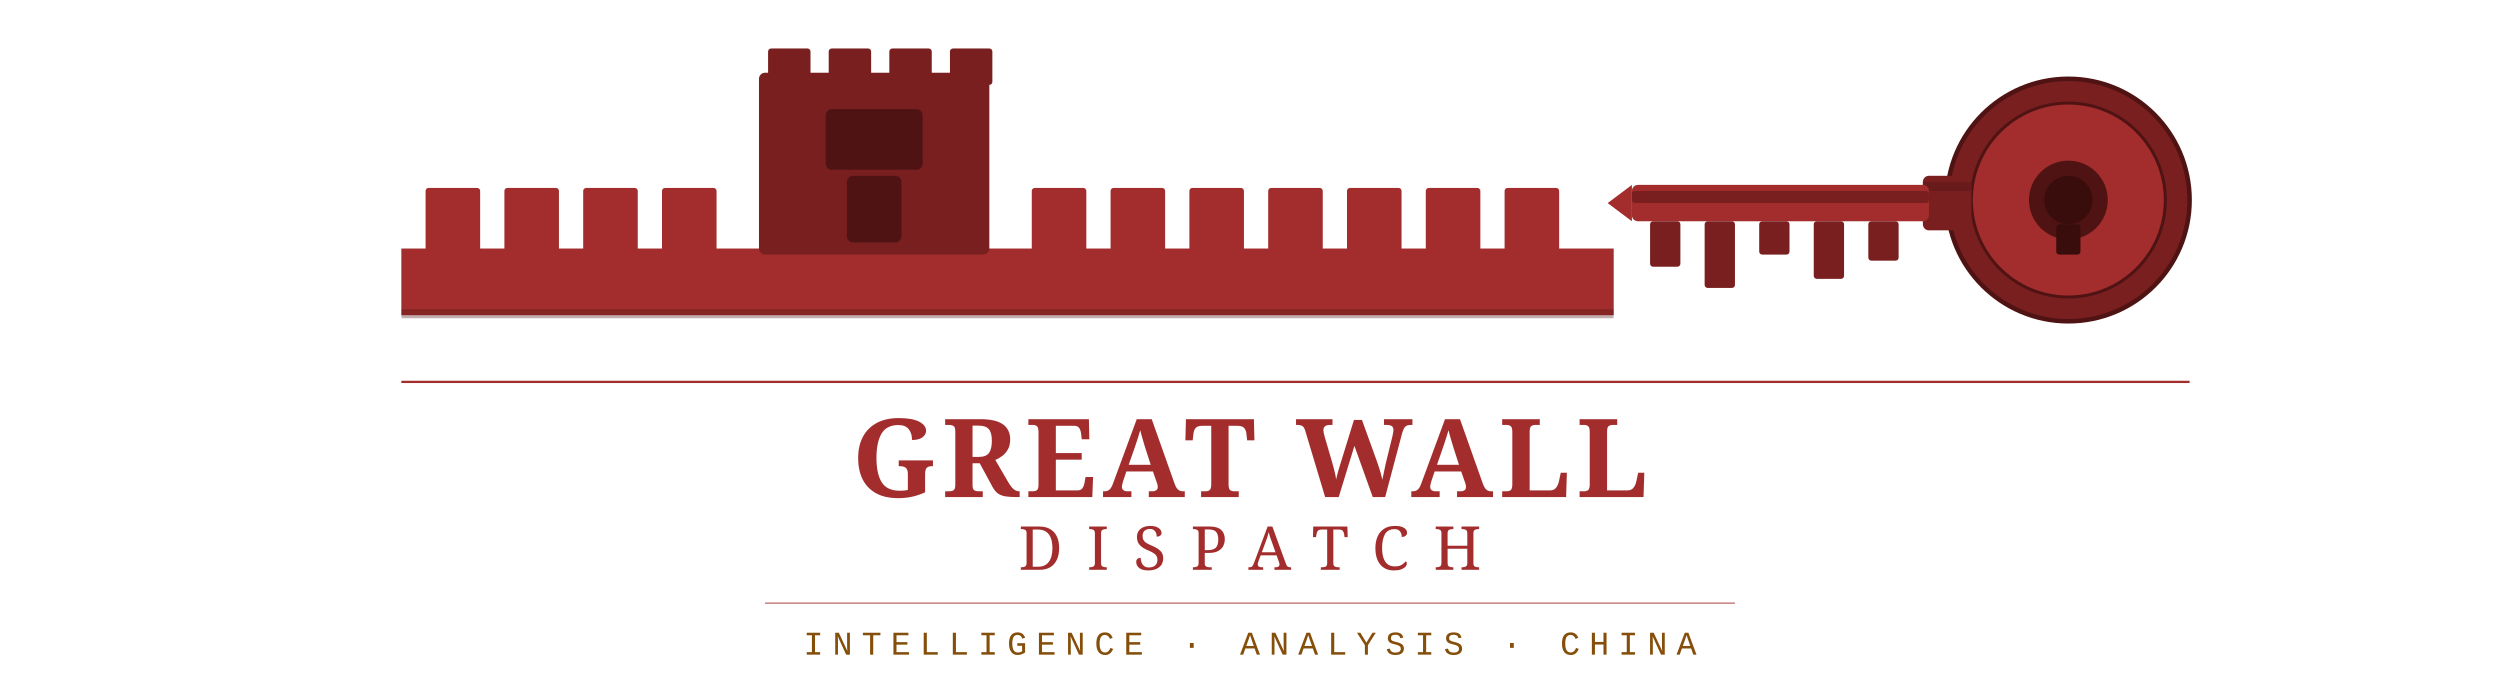
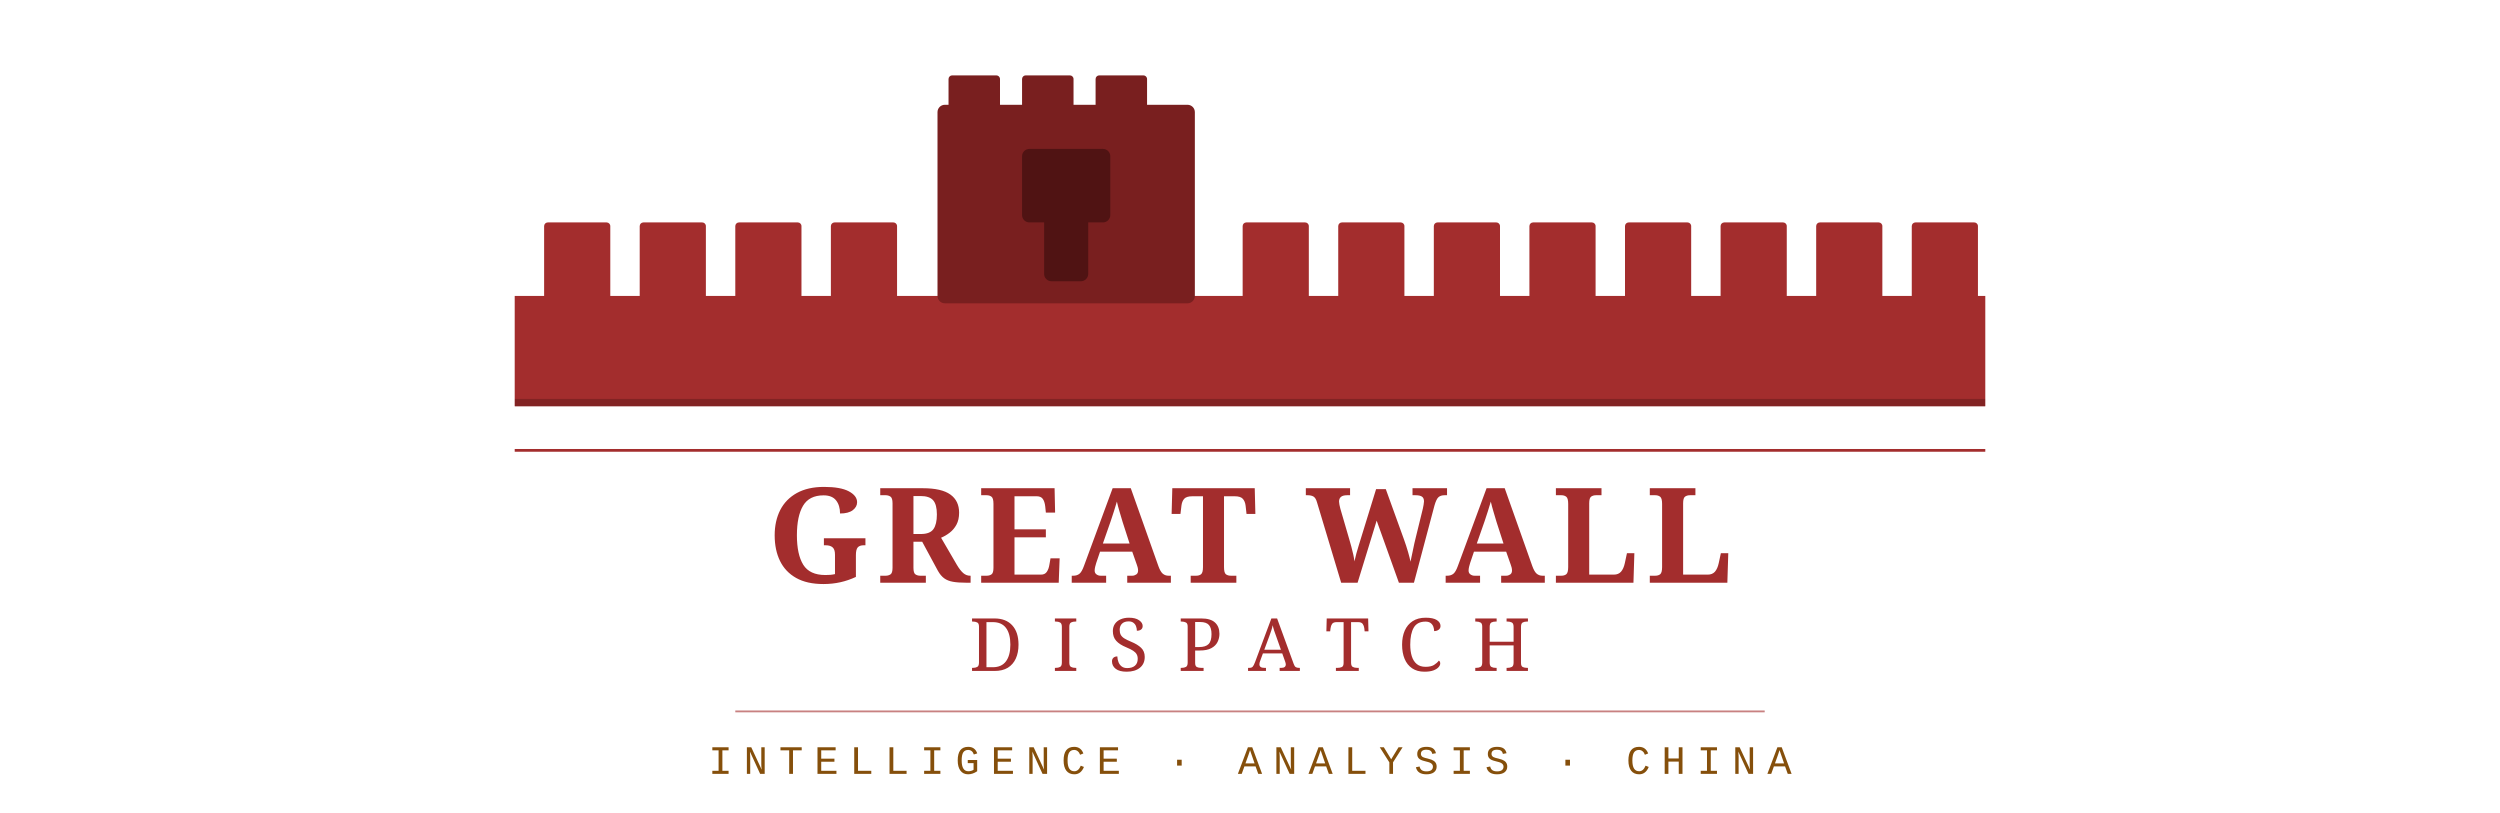
- <svg xmlns="http://www.w3.org/2000/svg" width="520" height="145" viewBox="0 0 680 230">
+ <svg xmlns="http://www.w3.org/2000/svg" width="400" height="130" viewBox="0 0 680 220">
  <defs>
-     <clipPath id="wclip3">
-       <rect x="60" y="10" width="400" height="105" />
+     <clipPath id="wallclip">
+       <rect x="140" y="20" width="400" height="90" />
    </clipPath>
  </defs>
-   <g clip-path="url(#wclip3)">
-     <rect x="60" y="82" width="400" height="22" fill="#A32D2D" />
-     <rect x="68" y="62" width="18" height="22" rx="1" fill="#A32D2D" />
-     <rect x="94" y="62" width="18" height="22" rx="1" fill="#A32D2D" />
-     <rect x="120" y="62" width="18" height="22" rx="1" fill="#A32D2D" />
-     <rect x="146" y="62" width="18" height="22" rx="1" fill="#A32D2D" />
-     <rect x="178" y="24" width="76" height="60" rx="2" fill="#791F1F" />
-     <rect x="181" y="16" width="14" height="12" rx="1" fill="#791F1F" />
-     <rect x="201" y="16" width="14" height="12" rx="1" fill="#791F1F" />
-     <rect x="221" y="16" width="14" height="12" rx="1" fill="#791F1F" />
-     <rect x="241" y="16" width="14" height="12" rx="1" fill="#791F1F" />
-     <rect x="200" y="36" width="32" height="20" rx="2" fill="#501313" />
-     <rect x="207" y="58" width="18" height="22" rx="2" fill="#501313" />
-     <rect x="268" y="62" width="18" height="22" rx="1" fill="#A32D2D" />
-     <rect x="294" y="62" width="18" height="22" rx="1" fill="#A32D2D" />
-     <rect x="320" y="62" width="18" height="22" rx="1" fill="#A32D2D" />
-     <rect x="346" y="62" width="18" height="22" rx="1" fill="#A32D2D" />
-     <rect x="372" y="62" width="18" height="22" rx="1" fill="#A32D2D" />
-     <rect x="398" y="62" width="18" height="22" rx="1" fill="#A32D2D" />
-     <rect x="424" y="62" width="18" height="22" rx="1" fill="#A32D2D" />
-     <rect x="60" y="102" width="400" height="3" fill="#501313" opacity="0.35" />
+   <g clip-path="url(#wallclip)">
+     <rect x="140" y="80" width="400" height="30" fill="#A32D2D" />
+     <rect x="148" y="60" width="18" height="22" rx="1" fill="#A32D2D" />
+     <rect x="174" y="60" width="18" height="22" rx="1" fill="#A32D2D" />
+     <rect x="200" y="60" width="18" height="22" rx="1" fill="#A32D2D" />
+     <rect x="226" y="60" width="18" height="22" rx="1" fill="#A32D2D" />
+     <rect x="255" y="28" width="70" height="54" rx="2" fill="#791F1F" />
+     <rect x="258" y="20" width="14" height="12" rx="1" fill="#791F1F" />
+     <rect x="278" y="20" width="14" height="12" rx="1" fill="#791F1F" />
+     <rect x="298" y="20" width="14" height="12" rx="1" fill="#791F1F" />
+     <rect x="278" y="40" width="24" height="20" rx="2" fill="#501313" />
+     <rect x="284" y="58" width="12" height="18" rx="2" fill="#501313" />
+     <rect x="338" y="60" width="18" height="22" rx="1" fill="#A32D2D" />
+     <rect x="364" y="60" width="18" height="22" rx="1" fill="#A32D2D" />
+     <rect x="390" y="60" width="18" height="22" rx="1" fill="#A32D2D" />
+     <rect x="416" y="60" width="18" height="22" rx="1" fill="#A32D2D" />
+     <rect x="442" y="60" width="18" height="22" rx="1" fill="#A32D2D" />
+     <rect x="468" y="60" width="18" height="22" rx="1" fill="#A32D2D" />
+     <rect x="494" y="60" width="18" height="22" rx="1" fill="#A32D2D" />
+     <rect x="520" y="60" width="18" height="22" rx="1" fill="#A32D2D" />
+     <rect x="140" y="108" width="400" height="3" fill="#501313" opacity="0.4" />
  </g>
-   <circle cx="610" cy="66" r="40" fill="#791F1F" />
-   <circle cx="610" cy="66" r="32" fill="#A32D2D" />
-   <circle cx="610" cy="66" r="40" fill="none" stroke="#501313" stroke-width="1.5" />
-   <circle cx="610" cy="66" r="32" fill="none" stroke="#501313" stroke-width="1" />
-   <circle cx="610" cy="66" r="13" fill="#501313" />
-   <circle cx="610" cy="66" r="8" fill="#3A0D0D" />
-   <rect x="606" y="74" width="8" height="10" rx="1" fill="#3A0D0D" />
-   <rect x="562" y="58" width="16" height="18" rx="2" fill="#791F1F" />
-   <rect x="562" y="60" width="16" height="3" fill="#501313" opacity="0.4" />
-   <rect x="466" y="61" width="98" height="12" rx="2" fill="#A32D2D" />
-   <rect x="466" y="63" width="98" height="4" rx="1" fill="#791F1F" />
-   <rect x="472" y="73" width="10" height="15" rx="1" fill="#791F1F" />
-   <rect x="490" y="73" width="10" height="22" rx="1" fill="#791F1F" />
-   <rect x="508" y="73" width="10" height="11" rx="1" fill="#791F1F" />
-   <rect x="526" y="73" width="10" height="19" rx="1" fill="#791F1F" />
-   <rect x="544" y="73" width="10" height="13" rx="1" fill="#791F1F" />
-   <polygon points="466,61 458,67 466,73" fill="#A32D2D" />
-   <line x1="60" y1="126" x2="650" y2="126" stroke="#A32D2D" stroke-width="0.75" />
-   <text x="340" y="164" font-family="Georgia,serif" font-size="36" font-weight="700" fill="#A32D2D" text-anchor="middle" letter-spacing="2">GREAT WALL</text>
-   <text x="340" y="188" font-family="Georgia,serif" font-size="20" font-weight="400" fill="#A32D2D" text-anchor="middle" letter-spacing="8">DISPATCH</text>
-   <line x1="180" y1="199" x2="500" y2="199" stroke="#A32D2D" stroke-width="0.5" opacity="0.6" />
-   <text x="340" y="216" font-family="Courier New,monospace" font-size="11" fill="#854F0B" text-anchor="middle" letter-spacing="3">INTELLIGENCE · ANALYSIS · CHINA</text>
+   <line x1="140" y1="122" x2="540" y2="122" stroke="#A32D2D" stroke-width="0.75" />
+   <text x="340" y="158" font-family="Georgia,serif" font-size="36" font-weight="700" fill="#A32D2D" text-anchor="middle" letter-spacing="2">GREAT WALL</text>
+   <text x="340" y="182" font-family="Georgia,serif" font-size="20" font-weight="400" fill="#A32D2D" text-anchor="middle" letter-spacing="8">DISPATCH</text>
+   <line x1="200" y1="193" x2="480" y2="193" stroke="#A32D2D" stroke-width="0.5" opacity="0.6" />
+   <text x="340" y="210" font-family="Courier New,monospace" font-size="11" fill="#854F0B" text-anchor="middle" letter-spacing="3">INTELLIGENCE · ANALYSIS · CHINA</text>
</svg>
